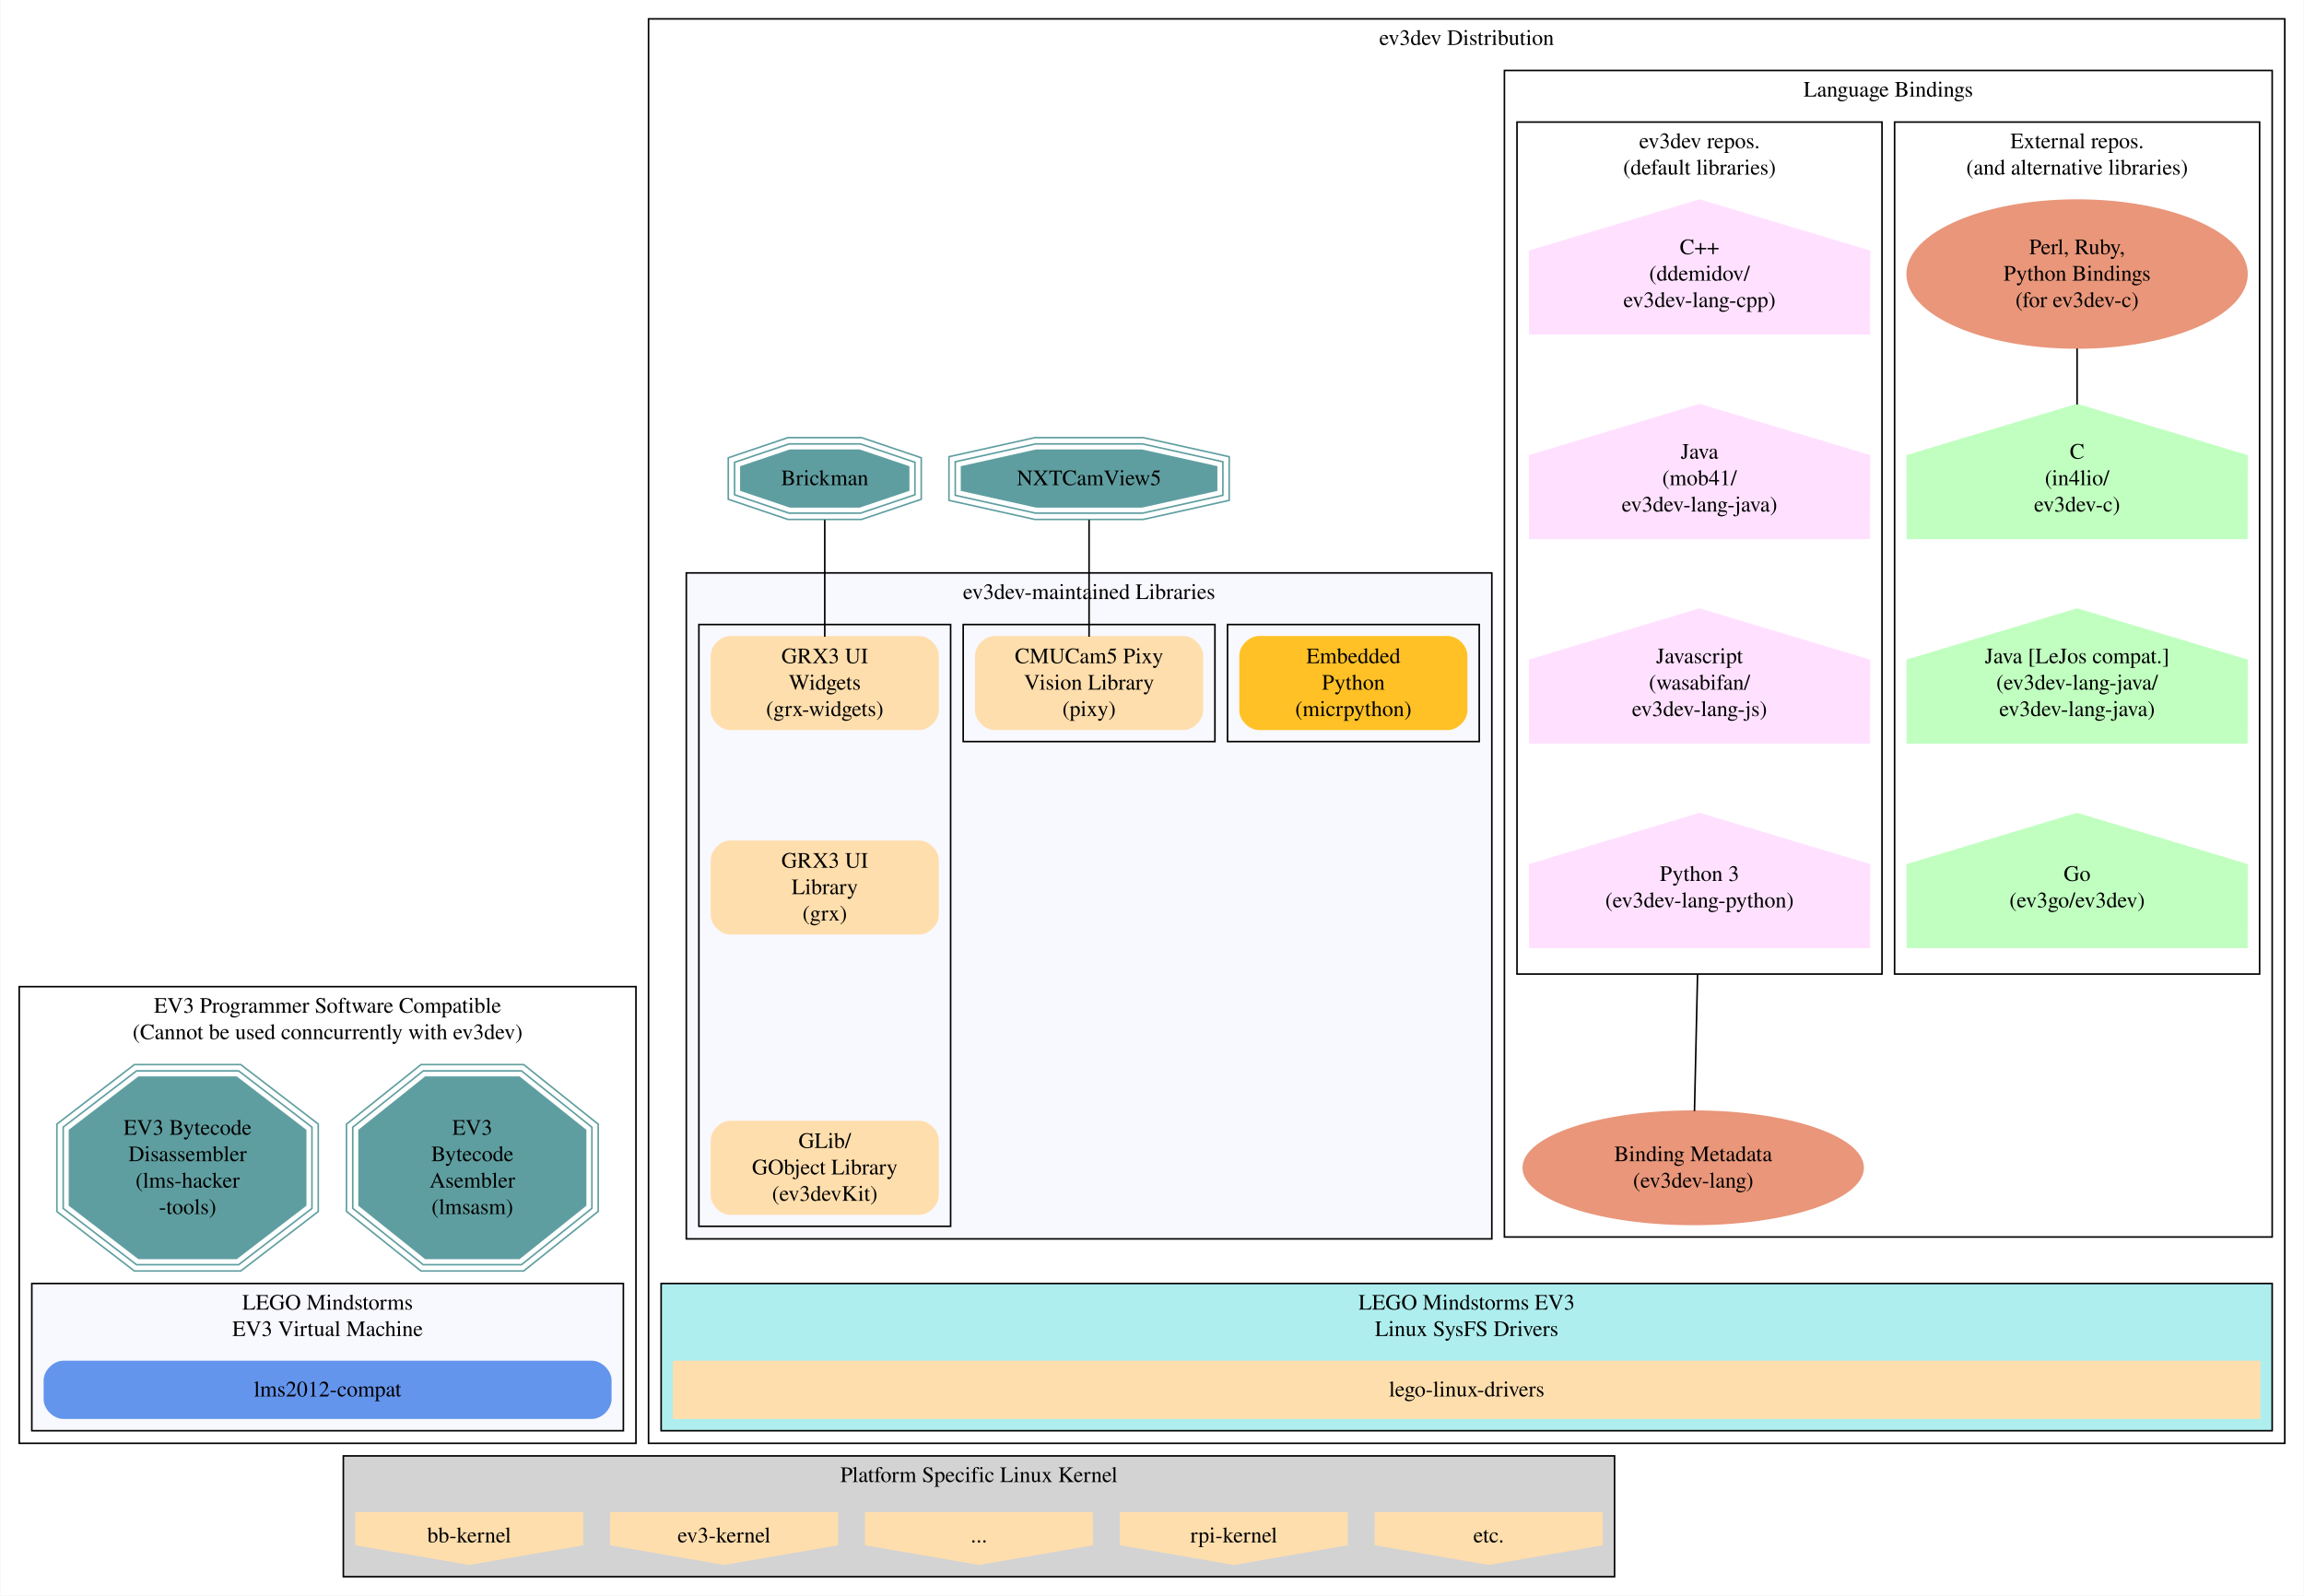
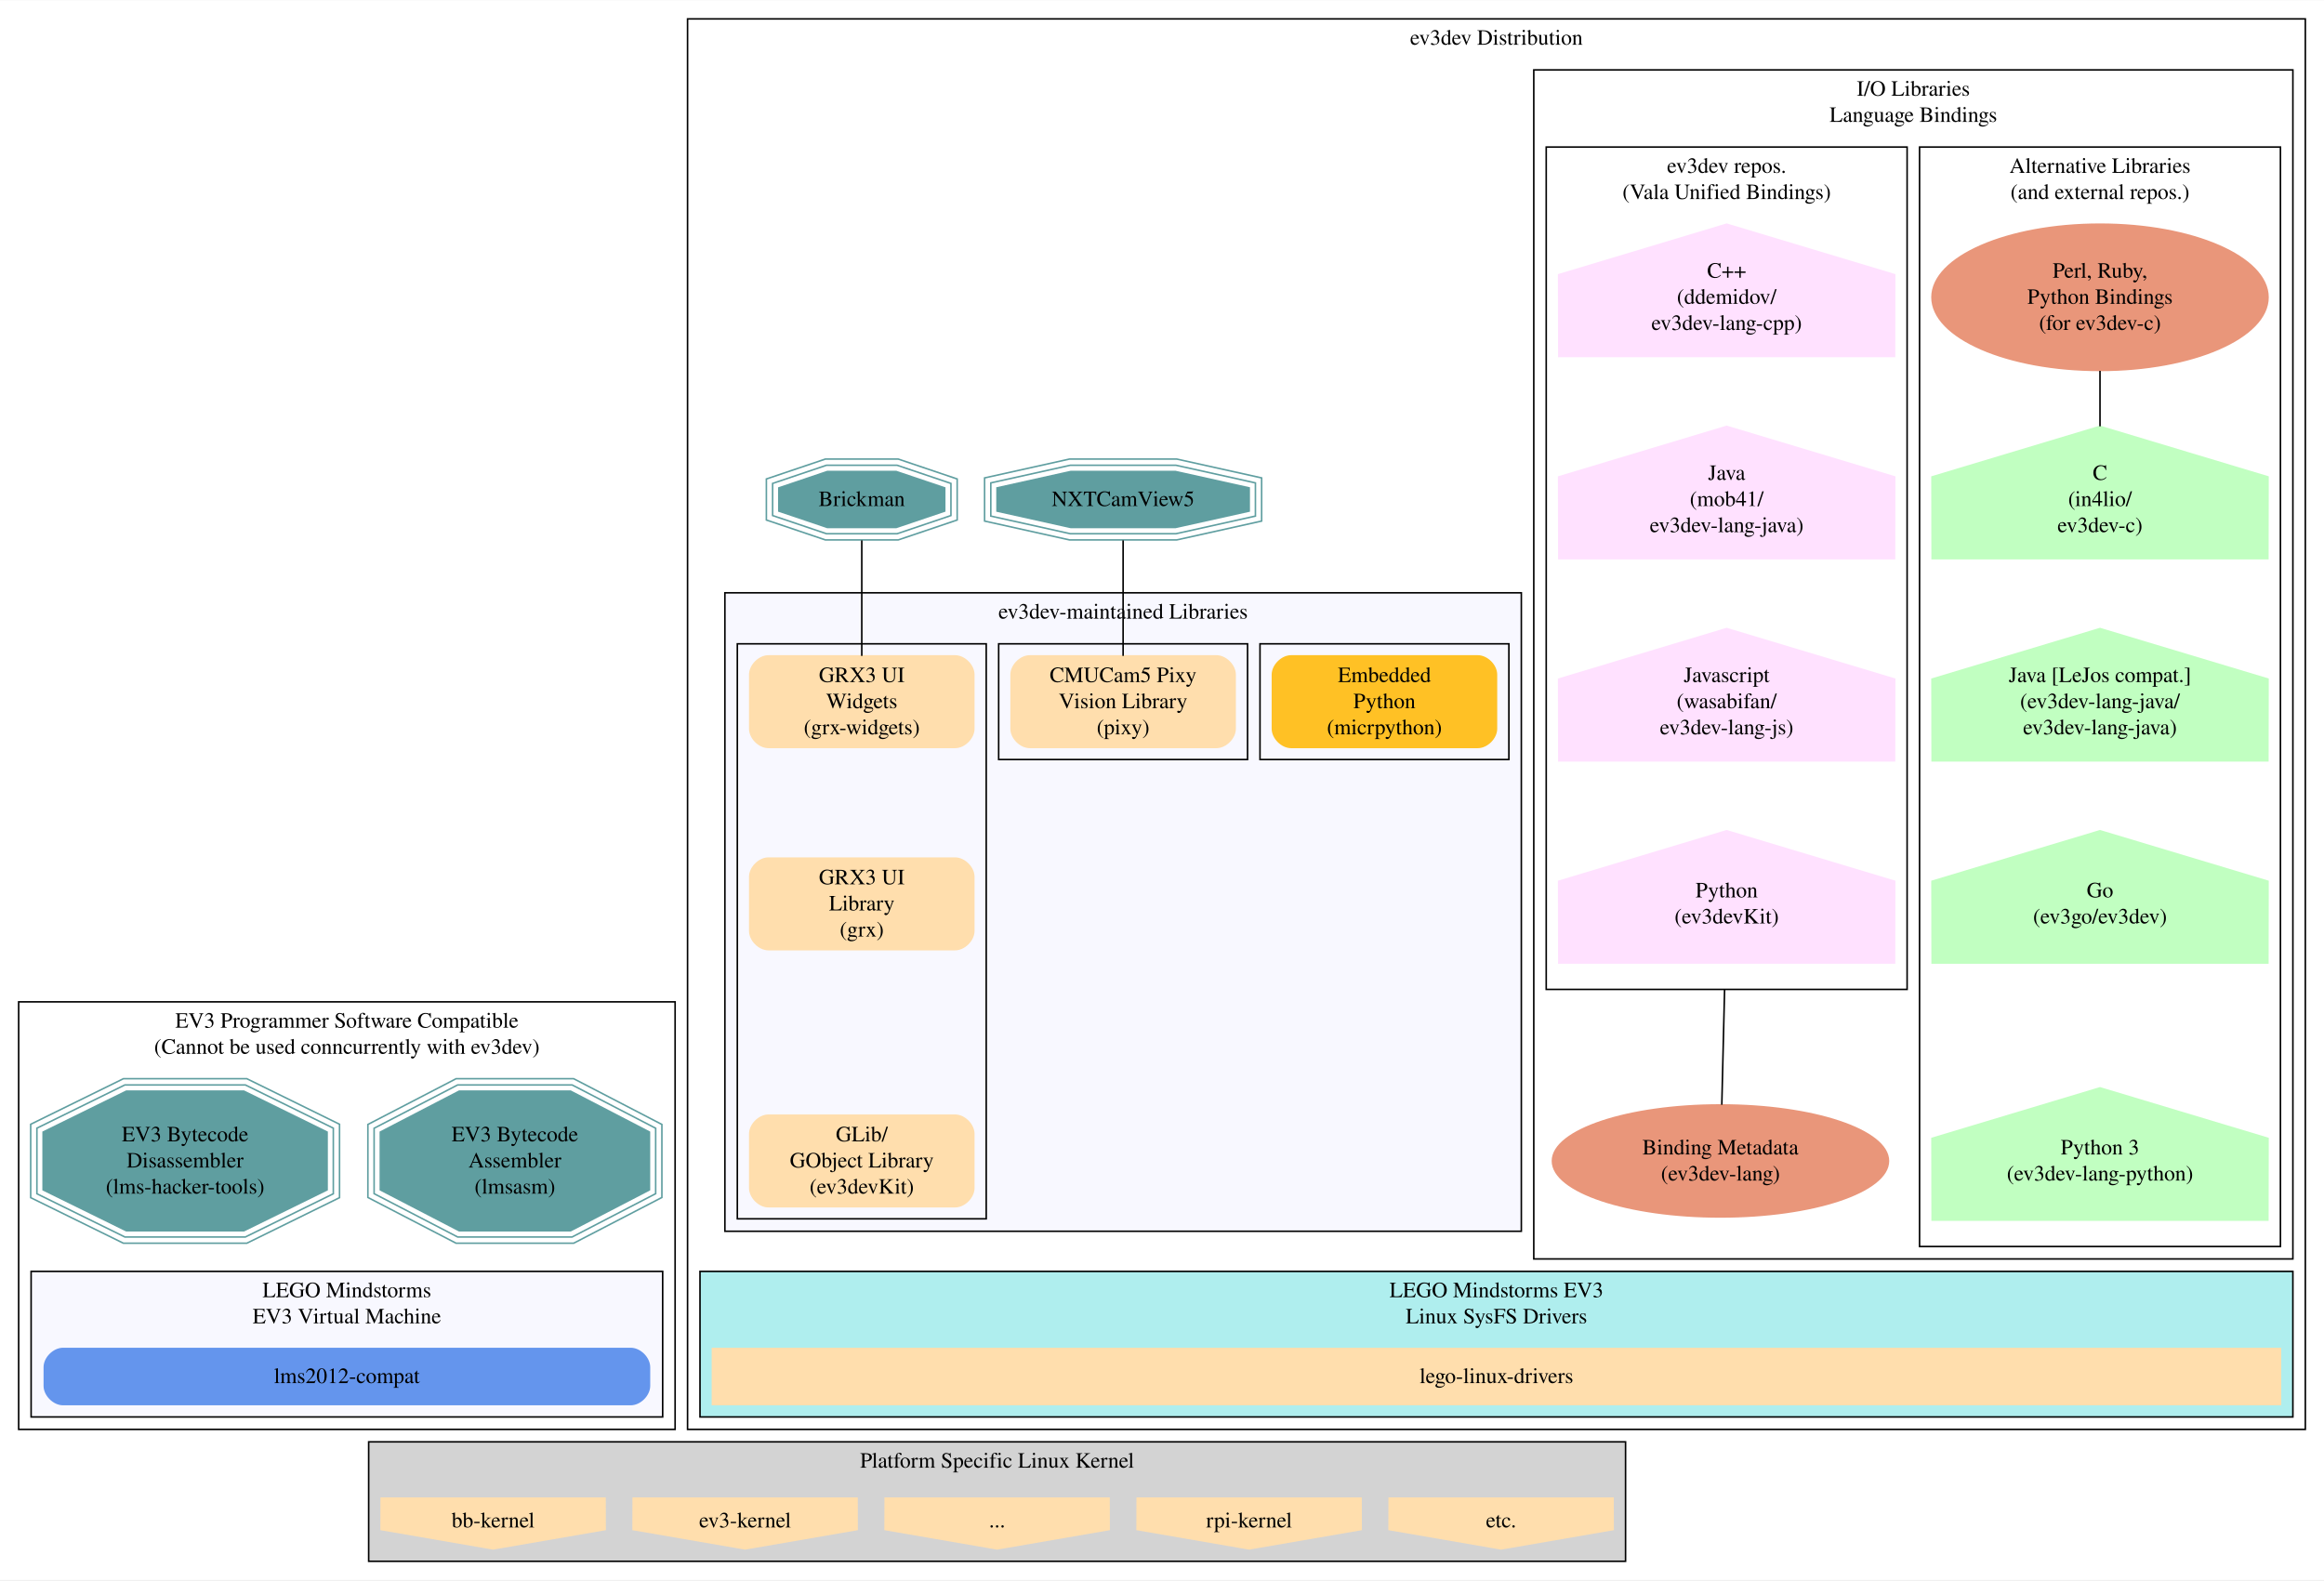
- <svg xmlns="http://www.w3.org/2000/svg" width="1464pt" height="1014pt" viewBox="0.00 0.00 1464.00 1014.31">
-   <g id="graph0" class="graph" transform="scale(1 1) rotate(0) translate(4 1010.311)">
-     <polygon fill="#ffffff" stroke="transparent" points="-4,4 -4,-1010.311 1460,-1010.311 1460,4 -4,4" />
+ <svg xmlns="http://www.w3.org/2000/svg" width="1494pt" height="1016pt" viewBox="0.00 0.00 1494.00 1015.70">
+   <g id="graph0" class="graph" transform="scale(1 1) rotate(0) translate(4 1011.697)">
+     <polygon fill="#ffffff" stroke="transparent" points="-4,4 -4,-1011.697 1490,-1011.697 1490,4 -4,4" />
    <g id="clust1" class="cluster">
-       <polygon fill="none" stroke="#000000" points="8,-92.8 8,-383.111 400,-383.111 400,-92.8 8,-92.8" />
-       <text text-anchor="middle" x="204" y="-366.511" font-family="Times,serif" font-size="14.00" fill="#000000">EV3 Programmer Software Compatible</text>
-       <text text-anchor="middle" x="204" y="-349.711" font-family="Times,serif" font-size="14.00" fill="#000000">(Cannot be used conncurrently with ev3dev)</text>
+       <polygon fill="none" stroke="#000000" points="8,-92.8 8,-367.697 430,-367.697 430,-92.8 8,-92.8" />
+       <text text-anchor="middle" x="219" y="-351.097" font-family="Times,serif" font-size="14.00" fill="#000000">EV3 Programmer Software Compatible</text>
+       <text text-anchor="middle" x="219" y="-334.297" font-family="Times,serif" font-size="14.00" fill="#000000">(Cannot be used conncurrently with ev3dev)</text>
    </g>
    <g id="clust2" class="cluster">
-       <polygon fill="#f8f8ff" stroke="#000000" points="16,-100.8 16,-194.4 392,-194.4 392,-100.8 16,-100.8" />
-       <text text-anchor="middle" x="204" y="-177.8" font-family="Times,serif" font-size="14.00" fill="#000000">LEGO Mindstorms</text>
-       <text text-anchor="middle" x="204" y="-161" font-family="Times,serif" font-size="14.00" fill="#000000">EV3 Virtual Machine</text>
+       <polygon fill="#f8f8ff" stroke="#000000" points="16,-100.8 16,-194.4 422,-194.4 422,-100.8 16,-100.8" />
+       <text text-anchor="middle" x="219" y="-177.8" font-family="Times,serif" font-size="14.00" fill="#000000">LEGO Mindstorms</text>
+       <text text-anchor="middle" x="219" y="-161" font-family="Times,serif" font-size="14.00" fill="#000000">EV3 Virtual Machine</text>
    </g>
    <g id="clust4" class="cluster">
-       <polygon fill="none" stroke="#000000" points="408,-92.8 408,-998.311 1448,-998.311 1448,-92.8 408,-92.8" />
-       <text text-anchor="middle" x="928" y="-981.711" font-family="Times,serif" font-size="14.00" fill="#000000">ev3dev Distribution</text>
+       <polygon fill="none" stroke="#000000" points="438,-92.8 438,-999.697 1478,-999.697 1478,-92.8 438,-92.8" />
+       <text text-anchor="middle" x="958" y="-983.097" font-family="Times,serif" font-size="14.00" fill="#000000">ev3dev Distribution</text>
    </g>
    <g id="clust5" class="cluster">
-       <polygon fill="#f8f8ff" stroke="#000000" points="432,-222.756 432,-646.111 944,-646.111 944,-222.756 432,-222.756" />
-       <text text-anchor="middle" x="688" y="-629.511" font-family="Times,serif" font-size="14.00" fill="#000000">ev3dev-maintained Libraries</text>
+       <polygon fill="#f8f8ff" stroke="#000000" points="462,-220.2 462,-630.697 974,-630.697 974,-220.2 462,-220.2" />
+       <text text-anchor="middle" x="718" y="-614.097" font-family="Times,serif" font-size="14.00" fill="#000000">ev3dev-maintained Libraries</text>
    </g>
    <g id="clust6" class="cluster">
-       <polygon fill="#f8f8ff" stroke="#000000" points="440,-230.756 440,-613.311 600,-613.311 600,-230.756 440,-230.756" />
+       <polygon fill="#f8f8ff" stroke="#000000" points="470,-228.2 470,-597.897 630,-597.897 630,-228.2 470,-228.2" />
    </g>
    <g id="clust7" class="cluster">
-       <polygon fill="#f8f8ff" stroke="#000000" points="608,-538.911 608,-613.311 768,-613.311 768,-538.911 608,-538.911" />
+       <polygon fill="#f8f8ff" stroke="#000000" points="638,-523.497 638,-597.897 798,-597.897 798,-523.497 638,-523.497" />
    </g>
    <g id="clust8" class="cluster">
-       <polygon fill="#f8f8ff" stroke="#000000" points="776,-538.911 776,-613.311 936,-613.311 936,-538.911 776,-538.911" />
+       <polygon fill="#f8f8ff" stroke="#000000" points="806,-523.497 806,-597.897 966,-597.897 966,-523.497 806,-523.497" />
    </g>
    <g id="clust9" class="cluster">
-       <polygon fill="none" stroke="#000000" points="952,-223.956 952,-965.511 1440,-965.511 1440,-223.956 952,-223.956" />
-       <text text-anchor="middle" x="1196" y="-948.911" font-family="Times,serif" font-size="14.00" fill="#000000">Language Bindings</text>
+       <polygon fill="none" stroke="#000000" points="982,-202.4 982,-966.897 1470,-966.897 1470,-202.4 982,-202.4" />
+       <text text-anchor="middle" x="1226" y="-950.297" font-family="Times,serif" font-size="14.00" fill="#000000">I/O Libraries</text>
+       <text text-anchor="middle" x="1226" y="-933.497" font-family="Times,serif" font-size="14.00" fill="#000000">Language Bindings</text>
    </g>
    <g id="clust10" class="cluster">
-       <polygon fill="none" stroke="#000000" points="1200,-391.111 1200,-932.711 1432,-932.711 1432,-391.111 1200,-391.111" />
-       <text text-anchor="middle" x="1316" y="-916.111" font-family="Times,serif" font-size="14.00" fill="#000000">External repos.</text>
-       <text text-anchor="middle" x="1316" y="-899.311" font-family="Times,serif" font-size="14.00" fill="#000000">(and alternative libraries)</text>
+       <polygon fill="none" stroke="#000000" points="1230,-210.4 1230,-917.297 1462,-917.297 1462,-210.4 1230,-210.4" />
+       <text text-anchor="middle" x="1346" y="-900.697" font-family="Times,serif" font-size="14.00" fill="#000000">Alternative Libraries</text>
+       <text text-anchor="middle" x="1346" y="-883.897" font-family="Times,serif" font-size="14.00" fill="#000000">(and external repos.)</text>
    </g>
    <g id="clust11" class="cluster">
-       <polygon fill="none" stroke="#000000" points="960,-391.111 960,-932.711 1192,-932.711 1192,-391.111 960,-391.111" />
-       <text text-anchor="middle" x="1076" y="-916.111" font-family="Times,serif" font-size="14.00" fill="#000000">ev3dev repos.</text>
-       <text text-anchor="middle" x="1076" y="-899.311" font-family="Times,serif" font-size="14.00" fill="#000000">(default libraries)</text>
+       <polygon fill="none" stroke="#000000" points="990,-375.697 990,-917.297 1222,-917.297 1222,-375.697 990,-375.697" />
+       <text text-anchor="middle" x="1106" y="-900.697" font-family="Times,serif" font-size="14.00" fill="#000000">ev3dev repos.</text>
+       <text text-anchor="middle" x="1106" y="-883.897" font-family="Times,serif" font-size="14.00" fill="#000000">(Vala Unified Bindings)</text>
    </g>
    <g id="clust12" class="cluster">
-       <polygon fill="#afeeee" stroke="#000000" points="416,-100.8 416,-194.4 1440,-194.4 1440,-100.8 416,-100.8" />
-       <text text-anchor="middle" x="928" y="-177.8" font-family="Times,serif" font-size="14.00" fill="#000000">LEGO Mindstorms EV3</text>
-       <text text-anchor="middle" x="928" y="-161" font-family="Times,serif" font-size="14.00" fill="#000000">Linux SysFS Drivers</text>
+       <polygon fill="#afeeee" stroke="#000000" points="446,-100.8 446,-194.4 1470,-194.4 1470,-100.8 446,-100.8" />
+       <text text-anchor="middle" x="958" y="-177.8" font-family="Times,serif" font-size="14.00" fill="#000000">LEGO Mindstorms EV3</text>
+       <text text-anchor="middle" x="958" y="-161" font-family="Times,serif" font-size="14.00" fill="#000000">Linux SysFS Drivers</text>
    </g>
    <g id="clust13" class="cluster">
-       <polygon fill="#d3d3d3" stroke="#000000" points="214,-8 214,-84.8 1022,-84.8 1022,-8 214,-8" />
-       <text text-anchor="middle" x="618" y="-68.2" font-family="Times,serif" font-size="14.00" fill="#000000">Platform Specific Linux Kernel</text>
+       <polygon fill="#d3d3d3" stroke="#000000" points="233,-8 233,-84.8 1041,-84.8 1041,-8 233,-8" />
+       <text text-anchor="middle" x="637" y="-68.2" font-family="Times,serif" font-size="14.00" fill="#000000">Platform Specific Linux Kernel</text>
    </g>
    <g id="node1" class="node">
-       <polygon fill="#5f9ea0" stroke="#5f9ea0" points="368,-244.095 368,-291.816 325.823,-325.56 266.177,-325.56 224,-291.816 224,-244.095 266.177,-210.351 325.823,-210.351 368,-244.095" />
-       <polygon fill="none" stroke="#5f9ea0" points="372,-242.17 372,-293.741 327.226,-329.563 264.774,-329.563 220,-293.741 220,-242.17 264.774,-206.348 327.226,-206.348 372,-242.17" />
-       <polygon fill="none" stroke="#5f9ea0" points="376,-240.245 376,-295.666 328.628,-333.567 263.372,-333.567 216,-295.666 216,-240.245 263.372,-202.344 328.628,-202.344 376,-240.245" />
-       <text text-anchor="middle" x="296" y="-288.956" font-family="Times,serif" font-size="14.00" fill="#000000">EV3</text>
-       <text text-anchor="middle" x="296" y="-272.156" font-family="Times,serif" font-size="14.00" fill="#000000">Bytecode</text>
-       <text text-anchor="middle" x="296" y="-255.356" font-family="Times,serif" font-size="14.00" fill="#000000">Asembler</text>
-       <text text-anchor="middle" x="296" y="-238.556" font-family="Times,serif" font-size="14.00" fill="#000000">(lmsasm)</text>
+       <polygon fill="#5f9ea0" stroke="#5f9ea0" points="413.5,-246.816 413.5,-283.984 362.829,-310.265 291.171,-310.265 240.5,-283.984 240.5,-246.816 291.171,-220.535 362.829,-220.535 413.5,-246.816" />
+       <polygon fill="none" stroke="#5f9ea0" points="417.5,-244.371 417.5,-286.429 363.802,-314.281 290.198,-314.281 236.5,-286.429 236.5,-244.371 290.198,-216.519 363.802,-216.519 417.5,-244.371" />
+       <polygon fill="none" stroke="#5f9ea0" points="421.5,-241.927 421.5,-288.873 364.774,-318.296 289.226,-318.296 232.5,-288.873 232.5,-241.927 289.226,-212.504 364.774,-212.504 421.5,-241.927" />
+       <text text-anchor="middle" x="327" y="-278" font-family="Times,serif" font-size="14.00" fill="#000000">EV3 Bytecode</text>
+       <text text-anchor="middle" x="327" y="-261.2" font-family="Times,serif" font-size="14.00" fill="#000000">Assembler</text>
+       <text text-anchor="middle" x="327" y="-244.4" font-family="Times,serif" font-size="14.00" fill="#000000">(lmsasm)</text>
    </g>
    <g id="node3" class="node">
-       <path fill="#6495ed" stroke="#6495ed" d="M372,-144.8C372,-144.8 36,-144.8 36,-144.8 30,-144.8 24,-138.8 24,-132.8 24,-132.8 24,-120.8 24,-120.8 24,-114.8 30,-108.8 36,-108.8 36,-108.8 372,-108.8 372,-108.8 378,-108.8 384,-114.8 384,-120.8 384,-120.8 384,-132.8 384,-132.8 384,-138.8 378,-144.8 372,-144.8" />
-       <text text-anchor="middle" x="204" y="-122.6" font-family="Times,serif" font-size="14.00" fill="#000000">lms2012-compat</text>
+       <path fill="#6495ed" stroke="#6495ed" d="M401.5,-144.8C401.5,-144.8 36.5,-144.8 36.5,-144.8 30.5,-144.8 24.5,-138.8 24.5,-132.8 24.5,-132.8 24.5,-120.8 24.5,-120.8 24.5,-114.8 30.5,-108.8 36.5,-108.8 36.5,-108.8 401.5,-108.8 401.5,-108.8 407.5,-108.8 413.5,-114.8 413.5,-120.8 413.5,-120.8 413.5,-132.8 413.5,-132.8 413.5,-138.8 407.5,-144.8 401.5,-144.8" />
+       <text text-anchor="middle" x="219" y="-122.6" font-family="Times,serif" font-size="14.00" fill="#000000">lms2012-compat</text>
    </g>
    <g id="edge1" class="edge">
-       <path fill="none" stroke="#000000" stroke-width="0" d="M256.45,-207.274C241.742,-184.708 226.137,-160.764 215.81,-144.92" />
+       <path fill="none" stroke="#000000" stroke-width="0" d="M286.478,-213.396C267.683,-189.277 246.562,-162.171 233.037,-144.814" />
    </g>
    <g id="node2" class="node">
-       <polygon fill="#5f9ea0" stroke="#5f9ea0" points="190.055,-244.095 190.055,-291.816 146.089,-325.56 83.911,-325.56 39.945,-291.816 39.945,-244.095 83.911,-210.351 146.089,-210.351 190.055,-244.095" />
-       <polygon fill="none" stroke="#5f9ea0" points="194.057,-242.12 194.057,-293.791 147.447,-329.563 82.553,-329.563 35.943,-293.791 35.943,-242.12 82.553,-206.348 147.447,-206.348 194.057,-242.12" />
-       <polygon fill="none" stroke="#5f9ea0" points="198.058,-240.146 198.058,-295.765 148.805,-333.567 81.195,-333.567 31.942,-295.765 31.942,-240.146 81.195,-202.344 148.805,-202.344 198.058,-240.146" />
-       <text text-anchor="middle" x="115" y="-288.956" font-family="Times,serif" font-size="14.00" fill="#000000">EV3 Bytecode</text>
-       <text text-anchor="middle" x="115" y="-272.156" font-family="Times,serif" font-size="14.00" fill="#000000">Disassembler</text>
-       <text text-anchor="middle" x="115" y="-255.356" font-family="Times,serif" font-size="14.00" fill="#000000">(lms-hacker</text>
-       <text text-anchor="middle" x="115" y="-238.556" font-family="Times,serif" font-size="14.00" fill="#000000">-tools)</text>
+       <polygon fill="#5f9ea0" stroke="#5f9ea0" points="206.277,-246.816 206.277,-283.984 152.808,-310.265 77.192,-310.265 23.723,-283.984 23.723,-246.816 77.192,-220.535 152.808,-220.535 206.277,-246.816" />
+       <polygon fill="none" stroke="#5f9ea0" points="210.272,-244.31 210.272,-286.49 153.733,-314.281 76.267,-314.281 19.728,-286.49 19.728,-244.31 76.267,-216.519 153.733,-216.519 210.272,-244.31" />
+       <polygon fill="none" stroke="#5f9ea0" points="214.267,-241.805 214.267,-288.995 154.657,-318.296 75.343,-318.296 15.733,-288.995 15.733,-241.805 75.343,-212.504 154.657,-212.504 214.267,-241.805" />
+       <text text-anchor="middle" x="115" y="-278" font-family="Times,serif" font-size="14.00" fill="#000000">EV3 Bytecode</text>
+       <text text-anchor="middle" x="115" y="-261.2" font-family="Times,serif" font-size="14.00" fill="#000000">Disassembler</text>
+       <text text-anchor="middle" x="115" y="-244.4" font-family="Times,serif" font-size="14.00" fill="#000000">(lms-hacker-tools)</text>
    </g>
    <g id="edge2" class="edge">
-       <path fill="none" stroke="#000000" stroke-width="0" d="M154.037,-206.043C168.048,-183.82 182.794,-160.434 192.602,-144.877" />
+       <path fill="none" stroke="#000000" stroke-width="0" d="M154.615,-212.606C172.524,-188.738 192.515,-162.096 205.4,-144.924" />
+     </g>
+     <g id="node24" class="node">
+       <polygon fill="#ffdead" stroke="#ffdead" points="565,-28.438 637,-16 709,-28.438 708.933,-48.562 565.067,-48.562 565,-28.438" />
+       <text text-anchor="middle" x="637" y="-29.8" font-family="Times,serif" font-size="14.00" fill="#000000">...</text>
+     </g>
+     <g id="edge21" class="edge">
+       <path fill="none" stroke="#000000" stroke-width="0" d="M429.998,-94.176C434.03,-93.7 438.034,-93.241 442,-92.8 467.24,-89.995 531.855,-92.671 556,-84.8" />
+     </g>
+     <g id="node4" class="node">
+       <polygon fill="#5f9ea0" stroke="#5f9ea0" points="799.052,-683.242 799.052,-698.153 751.573,-708.697 684.427,-708.697 636.948,-698.153 636.948,-683.242 684.427,-672.697 751.573,-672.697 799.052,-683.242" />
+       <polygon fill="none" stroke="#5f9ea0" points="803.053,-680.033 803.053,-701.362 752.012,-712.697 683.988,-712.697 632.947,-701.362 632.947,-680.033 683.988,-668.697 752.012,-668.697 803.053,-680.033" />
+       <polygon fill="none" stroke="#5f9ea0" points="807.054,-676.824 807.054,-704.571 752.451,-716.697 683.549,-716.697 628.946,-704.571 628.946,-676.824 683.549,-664.697 752.451,-664.697 807.054,-676.824" />
+       <text text-anchor="middle" x="718" y="-686.497" font-family="Times,serif" font-size="14.00" fill="#000000">NXTCamView5</text>
+     </g>
+     <g id="node9" class="node">
+       <path fill="#ffdead" stroke="#ffdead" d="M778,-590.099C778,-590.099 658,-590.099 658,-590.099 652,-590.099 646,-584.099 646,-578.099 646,-578.099 646,-543.296 646,-543.296 646,-537.296 652,-531.296 658,-531.296 658,-531.296 778,-531.296 778,-531.296 784,-531.296 790,-537.296 790,-543.296 790,-543.296 790,-578.099 790,-578.099 790,-584.099 784,-590.099 778,-590.099" />
+       <text text-anchor="middle" x="718" y="-573.297" font-family="Times,serif" font-size="14.00" fill="#000000">CMUCam5 Pixy</text>
+       <text text-anchor="middle" x="718" y="-556.497" font-family="Times,serif" font-size="14.00" fill="#000000">Vision Library</text>
+       <text text-anchor="middle" x="718" y="-539.697" font-family="Times,serif" font-size="14.00" fill="#000000">(pixy)</text>
+     </g>
+     <g id="edge13" class="edge">
+       <path fill="none" stroke="#000000" d="M718,-664.39C718,-642.874 718,-612.466 718,-590.141" />
+     </g>
+     <g id="node5" class="node">
+       <polygon fill="#5f9ea0" stroke="#5f9ea0" points="603.308,-683.242 603.308,-698.153 572.081,-708.697 527.919,-708.697 496.692,-698.153 496.692,-683.242 527.919,-672.697 572.081,-672.697 603.308,-683.242" />
+       <polygon fill="none" stroke="#5f9ea0" points="607.319,-680.373 607.319,-701.022 572.741,-712.697 527.259,-712.697 492.681,-701.022 492.681,-680.373 527.259,-668.697 572.741,-668.697 607.319,-680.373" />
+       <polygon fill="none" stroke="#5f9ea0" points="611.33,-677.504 611.33,-703.891 573.402,-716.697 526.598,-716.697 488.67,-703.891 488.67,-677.504 526.598,-664.697 573.402,-664.697 611.33,-677.504" />
+       <text text-anchor="middle" x="550" y="-686.497" font-family="Times,serif" font-size="14.00" fill="#000000">Brickman</text>
+     </g>
+     <g id="node6" class="node">
+       <path fill="#ffdead" stroke="#ffdead" d="M610,-590.099C610,-590.099 490,-590.099 490,-590.099 484,-590.099 478,-584.099 478,-578.099 478,-578.099 478,-543.296 478,-543.296 478,-537.296 484,-531.296 490,-531.296 490,-531.296 610,-531.296 610,-531.296 616,-531.296 622,-537.296 622,-543.296 622,-543.296 622,-578.099 622,-578.099 622,-584.099 616,-590.099 610,-590.099" />
+       <text text-anchor="middle" x="550" y="-573.297" font-family="Times,serif" font-size="14.00" fill="#000000">GRX3 UI</text>
+       <text text-anchor="middle" x="550" y="-556.497" font-family="Times,serif" font-size="14.00" fill="#000000">Widgets</text>
+       <text text-anchor="middle" x="550" y="-539.697" font-family="Times,serif" font-size="14.00" fill="#000000">(grx-widgets)</text>
+     </g>
+     <g id="edge12" class="edge">
+       <path fill="none" stroke="#000000" d="M550,-664.39C550,-642.874 550,-612.466 550,-590.141" />
+     </g>
+     <g id="node7" class="node">
+       <path fill="#ffdead" stroke="#ffdead" d="M610,-460.099C610,-460.099 490,-460.099 490,-460.099 484,-460.099 478,-454.099 478,-448.099 478,-448.099 478,-413.296 478,-413.296 478,-407.296 484,-401.296 490,-401.296 490,-401.296 610,-401.296 610,-401.296 616,-401.296 622,-407.296 622,-413.296 622,-413.296 622,-448.099 622,-448.099 622,-454.099 616,-460.099 610,-460.099" />
+       <text text-anchor="middle" x="550" y="-443.297" font-family="Times,serif" font-size="14.00" fill="#000000">GRX3 UI</text>
+       <text text-anchor="middle" x="550" y="-426.497" font-family="Times,serif" font-size="14.00" fill="#000000">Library</text>
+       <text text-anchor="middle" x="550" y="-409.697" font-family="Times,serif" font-size="14.00" fill="#000000">(grx)</text>
+     </g>
+     <g id="edge3" class="edge">
+       <path fill="none" stroke="#000000" stroke-width="0" d="M550,-531.198C550,-509.923 550,-481.328 550,-460.08" />
+     </g>
+     <g id="node8" class="node">
+       <path fill="#ffdead" stroke="#ffdead" d="M610,-294.801C610,-294.801 490,-294.801 490,-294.801 484,-294.801 478,-288.801 478,-282.801 478,-282.801 478,-247.999 478,-247.999 478,-241.999 484,-235.999 490,-235.999 490,-235.999 610,-235.999 610,-235.999 616,-235.999 622,-241.999 622,-247.999 622,-247.999 622,-282.801 622,-282.801 622,-288.801 616,-294.801 610,-294.801" />
+       <text text-anchor="middle" x="550" y="-278" font-family="Times,serif" font-size="14.00" fill="#000000">GLib/</text>
+       <text text-anchor="middle" x="550" y="-261.2" font-family="Times,serif" font-size="14.00" fill="#000000">GObject Library</text>
+       <text text-anchor="middle" x="550" y="-244.4" font-family="Times,serif" font-size="14.00" fill="#000000">(ev3devKit)</text>
+     </g>
+     <g id="edge4" class="edge">
+       <path fill="none" stroke="#000000" stroke-width="0" d="M550,-401.146C550,-371.058 550,-324.691 550,-294.696" />
+     </g>
+     <g id="node21" class="node">
+       <polygon fill="#ffdead" stroke="#ffdead" points="1462,-144.8 454,-144.8 454,-108.8 1462,-108.8 1462,-144.8" />
+       <text text-anchor="middle" x="958" y="-122.6" font-family="Times,serif" font-size="14.00" fill="#000000">lego-linux-drivers</text>
+     </g>
+     <g id="edge16" class="edge">
+       <path fill="none" stroke="#000000" stroke-width="0" d="M622.267,-239.004C658.954,-226.232 705.548,-210.256 752.264,-194.398" />
+     </g>
+     <g id="edge18" class="edge">
+       <path fill="none" stroke="#000000" stroke-width="0" d="M629.998,-240.045C669.047,-227.106 717.841,-210.688 765.766,-194.395" />
+     </g>
+     <g id="edge19" class="edge">
+       <path fill="none" stroke="#000000" stroke-width="0" d="M737.928,-523.499C773,-458.21 848.268,-318.865 914,-202.4 915.483,-199.772 917.001,-197.097 918.54,-194.397" />
+     </g>
+     <g id="node10" class="node">
+       <path fill="#ffc125" stroke="#ffc125" d="M946,-590.099C946,-590.099 826,-590.099 826,-590.099 820,-590.099 814,-584.099 814,-578.099 814,-578.099 814,-543.296 814,-543.296 814,-537.296 820,-531.296 826,-531.296 826,-531.296 946,-531.296 946,-531.296 952,-531.296 958,-537.296 958,-543.296 958,-543.296 958,-578.099 958,-578.099 958,-584.099 952,-590.099 946,-590.099" />
+       <text text-anchor="middle" x="886" y="-573.297" font-family="Times,serif" font-size="14.00" fill="#000000">Embedded</text>
+       <text text-anchor="middle" x="886" y="-556.497" font-family="Times,serif" font-size="14.00" fill="#000000">Python</text>
+       <text text-anchor="middle" x="886" y="-539.697" font-family="Times,serif" font-size="14.00" fill="#000000">(micrpython)</text>
+     </g>
+     <g id="edge20" class="edge">
+       <path fill="none" stroke="#000000" stroke-width="0" d="M892.173,-523.5C904.303,-450.397 931.405,-287.072 946.783,-194.397" />
+     </g>
+     <g id="node11" class="node">
+       <polygon fill="#c1ffc1" stroke="#c1ffc1" points="1454,-705.221 1346,-737.697 1238,-705.221 1238.101,-652.674 1453.899,-652.674 1454,-705.221" />
+       <text text-anchor="middle" x="1346" y="-703.297" font-family="Times,serif" font-size="14.00" fill="#000000">C</text>
+       <text text-anchor="middle" x="1346" y="-686.497" font-family="Times,serif" font-size="14.00" fill="#000000">(in4lio/</text>
+       <text text-anchor="middle" x="1346" y="-669.697" font-family="Times,serif" font-size="14.00" fill="#000000">ev3dev-c)</text>
+     </g>
+     <g id="node12" class="node">
+       <polygon fill="#c1ffc1" stroke="#c1ffc1" points="1454,-575.221 1346,-607.697 1238,-575.221 1238.101,-522.674 1453.899,-522.674 1454,-575.221" />
+       <text text-anchor="middle" x="1346" y="-573.297" font-family="Times,serif" font-size="14.00" fill="#000000">Java [LeJos compat.]</text>
+       <text text-anchor="middle" x="1346" y="-556.497" font-family="Times,serif" font-size="14.00" fill="#000000">(ev3dev-lang-java/</text>
+       <text text-anchor="middle" x="1346" y="-539.697" font-family="Times,serif" font-size="14.00" fill="#000000">ev3dev-lang-java)</text>
+     </g>
+     <g id="edge5" class="edge">
+       <path fill="none" stroke="#000000" stroke-width="0" d="M1346,-652.396C1346,-638.466 1346,-622.555 1346,-607.941" />
+     </g>
+     <g id="node13" class="node">
+       <polygon fill="#c1ffc1" stroke="#c1ffc1" points="1454,-445.221 1346,-477.697 1238,-445.221 1238.101,-392.674 1453.899,-392.674 1454,-445.221" />
+       <text text-anchor="middle" x="1346" y="-434.897" font-family="Times,serif" font-size="14.00" fill="#000000">Go</text>
+       <text text-anchor="middle" x="1346" y="-418.097" font-family="Times,serif" font-size="14.00" fill="#000000">(ev3go/ev3dev)</text>
+     </g>
+     <g id="edge6" class="edge">
+       <path fill="none" stroke="#000000" stroke-width="0" d="M1346,-522.396C1346,-508.466 1346,-492.555 1346,-477.941" />
+     </g>
+     <g id="node14" class="node">
+       <polygon fill="#c1ffc1" stroke="#c1ffc1" points="1454,-279.924 1346,-312.4 1238,-279.924 1238.101,-227.376 1453.899,-227.376 1454,-279.924" />
+       <text text-anchor="middle" x="1346" y="-269.6" font-family="Times,serif" font-size="14.00" fill="#000000">Python 3</text>
+       <text text-anchor="middle" x="1346" y="-252.8" font-family="Times,serif" font-size="14.00" fill="#000000">(ev3dev-lang-python)</text>
+     </g>
+     <g id="edge7" class="edge">
+       <path fill="none" stroke="#000000" stroke-width="0" d="M1346,-392.359C1346,-368.612 1346,-337.935 1346,-312.685" />
+     </g>
+     <g id="node15" class="node">
+       <ellipse fill="#e9967a" stroke="#e9967a" cx="1346" cy="-820.697" rx="108" ry="47" />
+       <text text-anchor="middle" x="1346" y="-833.297" font-family="Times,serif" font-size="14.00" fill="#000000">Perl, Ruby,</text>
+       <text text-anchor="middle" x="1346" y="-816.497" font-family="Times,serif" font-size="14.00" fill="#000000">Python Bindings</text>
+       <text text-anchor="middle" x="1346" y="-799.697" font-family="Times,serif" font-size="14.00" fill="#000000">(for ev3dev-c)</text>
+     </g>
+     <g id="edge8" class="edge">
+       <path fill="none" stroke="#000000" d="M1346,-773.397C1346,-761.781 1346,-749.349 1346,-737.745" />
+     </g>
+     <g id="node16" class="node">
+       <polygon fill="#ffe1ff" stroke="#ffe1ff" points="1214,-835.221 1106,-867.697 998,-835.221 998.101,-782.674 1213.899,-782.674 1214,-835.221" />
+       <text text-anchor="middle" x="1106" y="-833.297" font-family="Times,serif" font-size="14.00" fill="#000000">C++</text>
+       <text text-anchor="middle" x="1106" y="-816.497" font-family="Times,serif" font-size="14.00" fill="#000000">(ddemidov/</text>
+       <text text-anchor="middle" x="1106" y="-799.697" font-family="Times,serif" font-size="14.00" fill="#000000">ev3dev-lang-cpp)</text>
+     </g>
+     <g id="node17" class="node">
+       <polygon fill="#ffe1ff" stroke="#ffe1ff" points="1214,-705.221 1106,-737.697 998,-705.221 998.101,-652.674 1213.899,-652.674 1214,-705.221" />
+       <text text-anchor="middle" x="1106" y="-703.297" font-family="Times,serif" font-size="14.00" fill="#000000">Java</text>
+       <text text-anchor="middle" x="1106" y="-686.497" font-family="Times,serif" font-size="14.00" fill="#000000">(mob41/</text>
+       <text text-anchor="middle" x="1106" y="-669.697" font-family="Times,serif" font-size="14.00" fill="#000000">ev3dev-lang-java)</text>
+     </g>
+     <g id="edge9" class="edge">
+       <path fill="none" stroke="#000000" stroke-width="0" d="M1106,-782.396C1106,-768.466 1106,-752.555 1106,-737.941" />
+     </g>
+     <g id="node18" class="node">
+       <polygon fill="#ffe1ff" stroke="#ffe1ff" points="1214,-575.221 1106,-607.697 998,-575.221 998.101,-522.674 1213.899,-522.674 1214,-575.221" />
+       <text text-anchor="middle" x="1106" y="-573.297" font-family="Times,serif" font-size="14.00" fill="#000000">Javascript</text>
+       <text text-anchor="middle" x="1106" y="-556.497" font-family="Times,serif" font-size="14.00" fill="#000000">(wasabifan/</text>
+       <text text-anchor="middle" x="1106" y="-539.697" font-family="Times,serif" font-size="14.00" fill="#000000">ev3dev-lang-js)</text>
+     </g>
+     <g id="edge10" class="edge">
+       <path fill="none" stroke="#000000" stroke-width="0" d="M1106,-652.396C1106,-638.466 1106,-622.555 1106,-607.941" />
+     </g>
+     <g id="node19" class="node">
+       <polygon fill="#ffe1ff" stroke="#ffe1ff" points="1214,-445.221 1106,-477.697 998,-445.221 998.101,-392.674 1213.899,-392.674 1214,-445.221" />
+       <text text-anchor="middle" x="1106" y="-434.897" font-family="Times,serif" font-size="14.00" fill="#000000">Python</text>
+       <text text-anchor="middle" x="1106" y="-418.097" font-family="Times,serif" font-size="14.00" fill="#000000">(ev3devKit)</text>
+     </g>
+     <g id="edge11" class="edge">
+       <path fill="none" stroke="#000000" stroke-width="0" d="M1106,-522.396C1106,-508.466 1106,-492.555 1106,-477.941" />
+     </g>
+     <g id="node20" class="node">
+       <ellipse fill="#e9967a" stroke="#e9967a" cx="1102" cy="-265.4" rx="108" ry="36" />
+       <text text-anchor="middle" x="1102" y="-269.6" font-family="Times,serif" font-size="14.00" fill="#000000">Binding Metadata</text>
+       <text text-anchor="middle" x="1102" y="-252.8" font-family="Times,serif" font-size="14.00" fill="#000000">(ev3dev-lang)</text>
+     </g>
+     <g id="edge14" class="edge">
+       <path fill="none" stroke="#000000" d="M1104.669,-375.702C1104.079,-351.295 1103.4,-323.25 1102.875,-301.548" />
+     </g>
+     <g id="edge17" class="edge">
+       <path fill="none" stroke="#000000" stroke-width="0" d="M1066.405,-231.139C1054.795,-219.965 1041.472,-207.142 1028.229,-194.396" />
+     </g>
+     <g id="edge15" class="edge">
+       <path fill="none" stroke="#000000" stroke-width="0" d="M768.591,-100.802C751.243,-96.288 734.139,-90.999 718,-84.8" />
+     </g>
+     <g id="node22" class="node">
+       <polygon fill="#ffdead" stroke="#ffdead" points="889,-28.438 961,-16 1033,-28.438 1032.933,-48.562 889.067,-48.562 889,-28.438" />
+       <text text-anchor="middle" x="961" y="-29.8" font-family="Times,serif" font-size="14.00" fill="#000000">etc.</text>
    </g>
    <g id="node23" class="node">
-       <polygon fill="#ffdead" stroke="#ffdead" points="546,-28.438 618,-16 690,-28.438 689.933,-48.562 546.067,-48.562 546,-28.438" />
-       <text text-anchor="middle" x="618" y="-29.8" font-family="Times,serif" font-size="14.00" fill="#000000">...</text>
-     </g>
-     <g id="edge20" class="edge">
-       <path fill="none" stroke="#000000" stroke-width="0" d="M399.999,-94.217C404.032,-93.723 408.036,-93.25 412,-92.8 439.657,-89.662 510.51,-93.345 537,-84.8" />
-     </g>
-     <g id="node4" class="node">
-       <polygon fill="#5f9ea0" stroke="#5f9ea0" points="769.052,-698.655 769.052,-713.567 721.573,-724.111 654.427,-724.111 606.948,-713.567 606.948,-698.655 654.427,-688.111 721.573,-688.111 769.052,-698.655" />
-       <polygon fill="none" stroke="#5f9ea0" points="773.053,-695.446 773.053,-716.776 722.012,-728.111 653.988,-728.111 602.947,-716.776 602.947,-695.446 653.988,-684.111 722.012,-684.111 773.053,-695.446" />
-       <polygon fill="none" stroke="#5f9ea0" points="777.054,-692.237 777.054,-719.985 722.451,-732.111 653.549,-732.111 598.946,-719.985 598.946,-692.237 653.549,-680.111 722.451,-680.111 777.054,-692.237" />
-       <text text-anchor="middle" x="688" y="-701.911" font-family="Times,serif" font-size="14.00" fill="#000000">NXTCamView5</text>
-     </g>
-     <g id="node9" class="node">
-       <path fill="#ffdead" stroke="#ffdead" d="M748,-605.513C748,-605.513 628,-605.513 628,-605.513 622,-605.513 616,-599.513 616,-593.513 616,-593.513 616,-558.71 616,-558.71 616,-552.71 622,-546.71 628,-546.71 628,-546.71 748,-546.71 748,-546.71 754,-546.71 760,-552.71 760,-558.71 760,-558.71 760,-593.513 760,-593.513 760,-599.513 754,-605.513 748,-605.513" />
-       <text text-anchor="middle" x="688" y="-588.711" font-family="Times,serif" font-size="14.00" fill="#000000">CMUCam5 Pixy</text>
-       <text text-anchor="middle" x="688" y="-571.911" font-family="Times,serif" font-size="14.00" fill="#000000">Vision Library</text>
-       <text text-anchor="middle" x="688" y="-555.111" font-family="Times,serif" font-size="14.00" fill="#000000">(pixy)</text>
-     </g>
-     <g id="edge12" class="edge">
-       <path fill="none" stroke="#000000" d="M688,-679.804C688,-658.288 688,-627.879 688,-605.554" />
-     </g>
-     <g id="node5" class="node">
-       <polygon fill="#5f9ea0" stroke="#5f9ea0" points="573.308,-698.655 573.308,-713.567 542.081,-724.111 497.919,-724.111 466.692,-713.567 466.692,-698.655 497.919,-688.111 542.081,-688.111 573.308,-698.655" />
-       <polygon fill="none" stroke="#5f9ea0" points="577.319,-695.787 577.319,-716.436 542.741,-728.111 497.259,-728.111 462.681,-716.436 462.681,-695.787 497.259,-684.111 542.741,-684.111 577.319,-695.787" />
-       <polygon fill="none" stroke="#5f9ea0" points="581.33,-692.918 581.33,-719.304 543.402,-732.111 496.598,-732.111 458.67,-719.304 458.67,-692.918 496.598,-680.111 543.402,-680.111 581.33,-692.918" />
-       <text text-anchor="middle" x="520" y="-701.911" font-family="Times,serif" font-size="14.00" fill="#000000">Brickman</text>
-     </g>
-     <g id="node6" class="node">
-       <path fill="#ffdead" stroke="#ffdead" d="M580,-605.513C580,-605.513 460,-605.513 460,-605.513 454,-605.513 448,-599.513 448,-593.513 448,-593.513 448,-558.71 448,-558.71 448,-552.71 454,-546.71 460,-546.71 460,-546.71 580,-546.71 580,-546.71 586,-546.71 592,-552.71 592,-558.71 592,-558.71 592,-593.513 592,-593.513 592,-599.513 586,-605.513 580,-605.513" />
-       <text text-anchor="middle" x="520" y="-588.711" font-family="Times,serif" font-size="14.00" fill="#000000">GRX3 UI</text>
-       <text text-anchor="middle" x="520" y="-571.911" font-family="Times,serif" font-size="14.00" fill="#000000">Widgets</text>
-       <text text-anchor="middle" x="520" y="-555.111" font-family="Times,serif" font-size="14.00" fill="#000000">(grx-widgets)</text>
-     </g>
-     <g id="edge11" class="edge">
-       <path fill="none" stroke="#000000" d="M520,-679.804C520,-658.288 520,-627.879 520,-605.554" />
-     </g>
-     <g id="node7" class="node">
-       <path fill="#ffdead" stroke="#ffdead" d="M580,-475.513C580,-475.513 460,-475.513 460,-475.513 454,-475.513 448,-469.513 448,-463.513 448,-463.513 448,-428.71 448,-428.71 448,-422.71 454,-416.71 460,-416.71 460,-416.71 580,-416.71 580,-416.71 586,-416.71 592,-422.71 592,-428.71 592,-428.71 592,-463.513 592,-463.513 592,-469.513 586,-475.513 580,-475.513" />
-       <text text-anchor="middle" x="520" y="-458.711" font-family="Times,serif" font-size="14.00" fill="#000000">GRX3 UI</text>
-       <text text-anchor="middle" x="520" y="-441.911" font-family="Times,serif" font-size="14.00" fill="#000000">Library</text>
-       <text text-anchor="middle" x="520" y="-425.111" font-family="Times,serif" font-size="14.00" fill="#000000">(grx)</text>
-     </g>
-     <g id="edge3" class="edge">
-       <path fill="none" stroke="#000000" stroke-width="0" d="M520,-546.612C520,-525.337 520,-496.742 520,-475.493" />
-     </g>
-     <g id="node8" class="node">
-       <path fill="#ffdead" stroke="#ffdead" d="M580,-297.357C580,-297.357 460,-297.357 460,-297.357 454,-297.357 448,-291.357 448,-285.357 448,-285.357 448,-250.554 448,-250.554 448,-244.554 454,-238.554 460,-238.554 460,-238.554 580,-238.554 580,-238.554 586,-238.554 592,-244.554 592,-250.554 592,-250.554 592,-285.357 592,-285.357 592,-291.357 586,-297.357 580,-297.357" />
-       <text text-anchor="middle" x="520" y="-280.556" font-family="Times,serif" font-size="14.00" fill="#000000">GLib/</text>
-       <text text-anchor="middle" x="520" y="-263.756" font-family="Times,serif" font-size="14.00" fill="#000000">GObject Library</text>
-       <text text-anchor="middle" x="520" y="-246.956" font-family="Times,serif" font-size="14.00" fill="#000000">(ev3devKit)</text>
-     </g>
-     <g id="edge4" class="edge">
-       <path fill="none" stroke="#000000" stroke-width="0" d="M520,-416.692C520,-383.683 520,-330.445 520,-297.418" />
-     </g>
-     <g id="node20" class="node">
-       <polygon fill="#ffdead" stroke="#ffdead" points="1432,-144.8 424,-144.8 424,-108.8 1432,-108.8 1432,-144.8" />
-       <text text-anchor="middle" x="928" y="-122.6" font-family="Times,serif" font-size="14.00" fill="#000000">lego-linux-drivers</text>
-     </g>
-     <g id="edge15" class="edge">
-       <path fill="none" stroke="#000000" stroke-width="0" d="M592.267,-241.073C629.898,-227.731 677.953,-210.955 725.87,-194.397" />
-     </g>
-     <g id="edge17" class="edge">
-       <path fill="none" stroke="#000000" stroke-width="0" d="M599.999,-242.132C640.025,-228.625 690.289,-211.395 739.362,-194.397" />
-     </g>
-     <g id="edge18" class="edge">
-       <path fill="none" stroke="#000000" stroke-width="0" d="M706.539,-538.916C740.431,-471.305 815.151,-324.006 883,-202.4 884.469,-199.768 885.978,-197.092 887.514,-194.395" />
-     </g>
-     <g id="node10" class="node">
-       <path fill="#ffc125" stroke="#ffc125" d="M916,-605.513C916,-605.513 796,-605.513 796,-605.513 790,-605.513 784,-599.513 784,-593.513 784,-593.513 784,-558.71 784,-558.71 784,-552.71 790,-546.71 796,-546.71 796,-546.71 916,-546.71 916,-546.71 922,-546.71 928,-552.71 928,-558.71 928,-558.71 928,-593.513 928,-593.513 928,-599.513 922,-605.513 916,-605.513" />
-       <text text-anchor="middle" x="856" y="-588.711" font-family="Times,serif" font-size="14.00" fill="#000000">Embedded</text>
-       <text text-anchor="middle" x="856" y="-571.911" font-family="Times,serif" font-size="14.00" fill="#000000">Python</text>
-       <text text-anchor="middle" x="856" y="-555.111" font-family="Times,serif" font-size="14.00" fill="#000000">(micrpython)</text>
-     </g>
-     <g id="edge19" class="edge">
-       <path fill="none" stroke="#000000" stroke-width="0" d="M861.961,-538.913C874.085,-463.251 901.772,-290.476 917.168,-194.398" />
-     </g>
-     <g id="node11" class="node">
-       <polygon fill="#c1ffc1" stroke="#c1ffc1" points="1424,-720.635 1316,-753.111 1208,-720.635 1208.101,-668.087 1423.899,-668.087 1424,-720.635" />
-       <text text-anchor="middle" x="1316" y="-718.711" font-family="Times,serif" font-size="14.00" fill="#000000">C</text>
-       <text text-anchor="middle" x="1316" y="-701.911" font-family="Times,serif" font-size="14.00" fill="#000000">(in4lio/</text>
-       <text text-anchor="middle" x="1316" y="-685.111" font-family="Times,serif" font-size="14.00" fill="#000000">ev3dev-c)</text>
-     </g>
-     <g id="node12" class="node">
-       <polygon fill="#c1ffc1" stroke="#c1ffc1" points="1424,-590.635 1316,-623.111 1208,-590.635 1208.101,-538.087 1423.899,-538.087 1424,-590.635" />
-       <text text-anchor="middle" x="1316" y="-588.711" font-family="Times,serif" font-size="14.00" fill="#000000">Java [LeJos compat.]</text>
-       <text text-anchor="middle" x="1316" y="-571.911" font-family="Times,serif" font-size="14.00" fill="#000000">(ev3dev-lang-java/</text>
-       <text text-anchor="middle" x="1316" y="-555.111" font-family="Times,serif" font-size="14.00" fill="#000000">ev3dev-lang-java)</text>
-     </g>
-     <g id="edge5" class="edge">
-       <path fill="none" stroke="#000000" stroke-width="0" d="M1316,-667.81C1316,-653.879 1316,-637.968 1316,-623.354" />
-     </g>
-     <g id="node13" class="node">
-       <polygon fill="#c1ffc1" stroke="#c1ffc1" points="1424,-460.635 1316,-493.111 1208,-460.635 1208.101,-408.087 1423.899,-408.087 1424,-460.635" />
-       <text text-anchor="middle" x="1316" y="-450.311" font-family="Times,serif" font-size="14.00" fill="#000000">Go</text>
-       <text text-anchor="middle" x="1316" y="-433.511" font-family="Times,serif" font-size="14.00" fill="#000000">(ev3go/ev3dev)</text>
-     </g>
-     <g id="edge6" class="edge">
-       <path fill="none" stroke="#000000" stroke-width="0" d="M1316,-537.81C1316,-523.879 1316,-507.968 1316,-493.354" />
-     </g>
-     <g id="node14" class="node">
-       <ellipse fill="#e9967a" stroke="#e9967a" cx="1316" cy="-836.111" rx="108" ry="47" />
-       <text text-anchor="middle" x="1316" y="-848.711" font-family="Times,serif" font-size="14.00" fill="#000000">Perl, Ruby,</text>
-       <text text-anchor="middle" x="1316" y="-831.911" font-family="Times,serif" font-size="14.00" fill="#000000">Python Bindings</text>
-       <text text-anchor="middle" x="1316" y="-815.111" font-family="Times,serif" font-size="14.00" fill="#000000">(for ev3dev-c)</text>
-     </g>
-     <g id="edge7" class="edge">
-       <path fill="none" stroke="#000000" d="M1316,-788.81C1316,-777.195 1316,-764.763 1316,-753.159" />
-     </g>
-     <g id="node15" class="node">
-       <polygon fill="#ffe1ff" stroke="#ffe1ff" points="1184,-850.635 1076,-883.111 968,-850.635 968.101,-798.087 1183.899,-798.087 1184,-850.635" />
-       <text text-anchor="middle" x="1076" y="-848.711" font-family="Times,serif" font-size="14.00" fill="#000000">C++</text>
-       <text text-anchor="middle" x="1076" y="-831.911" font-family="Times,serif" font-size="14.00" fill="#000000">(ddemidov/</text>
-       <text text-anchor="middle" x="1076" y="-815.111" font-family="Times,serif" font-size="14.00" fill="#000000">ev3dev-lang-cpp)</text>
-     </g>
-     <g id="node16" class="node">
-       <polygon fill="#ffe1ff" stroke="#ffe1ff" points="1184,-720.635 1076,-753.111 968,-720.635 968.101,-668.087 1183.899,-668.087 1184,-720.635" />
-       <text text-anchor="middle" x="1076" y="-718.711" font-family="Times,serif" font-size="14.00" fill="#000000">Java</text>
-       <text text-anchor="middle" x="1076" y="-701.911" font-family="Times,serif" font-size="14.00" fill="#000000">(mob41/</text>
-       <text text-anchor="middle" x="1076" y="-685.111" font-family="Times,serif" font-size="14.00" fill="#000000">ev3dev-lang-java)</text>
-     </g>
-     <g id="edge8" class="edge">
-       <path fill="none" stroke="#000000" stroke-width="0" d="M1076,-797.81C1076,-783.879 1076,-767.968 1076,-753.354" />
-     </g>
-     <g id="node17" class="node">
-       <polygon fill="#ffe1ff" stroke="#ffe1ff" points="1184,-590.635 1076,-623.111 968,-590.635 968.101,-538.087 1183.899,-538.087 1184,-590.635" />
-       <text text-anchor="middle" x="1076" y="-588.711" font-family="Times,serif" font-size="14.00" fill="#000000">Javascript</text>
-       <text text-anchor="middle" x="1076" y="-571.911" font-family="Times,serif" font-size="14.00" fill="#000000">(wasabifan/</text>
-       <text text-anchor="middle" x="1076" y="-555.111" font-family="Times,serif" font-size="14.00" fill="#000000">ev3dev-lang-js)</text>
-     </g>
-     <g id="edge9" class="edge">
-       <path fill="none" stroke="#000000" stroke-width="0" d="M1076,-667.81C1076,-653.879 1076,-637.968 1076,-623.354" />
-     </g>
-     <g id="node18" class="node">
-       <polygon fill="#ffe1ff" stroke="#ffe1ff" points="1184,-460.635 1076,-493.111 968,-460.635 968.101,-408.087 1183.899,-408.087 1184,-460.635" />
-       <text text-anchor="middle" x="1076" y="-450.311" font-family="Times,serif" font-size="14.00" fill="#000000">Python 3</text>
-       <text text-anchor="middle" x="1076" y="-433.511" font-family="Times,serif" font-size="14.00" fill="#000000">(ev3dev-lang-python)</text>
-     </g>
-     <g id="edge10" class="edge">
-       <path fill="none" stroke="#000000" stroke-width="0" d="M1076,-537.81C1076,-523.879 1076,-507.968 1076,-493.354" />
-     </g>
-     <g id="node19" class="node">
-       <ellipse fill="#e9967a" stroke="#e9967a" cx="1072" cy="-267.956" rx="108" ry="36" />
-       <text text-anchor="middle" x="1072" y="-272.156" font-family="Times,serif" font-size="14.00" fill="#000000">Binding Metadata</text>
-       <text text-anchor="middle" x="1072" y="-255.356" font-family="Times,serif" font-size="14.00" fill="#000000">(ev3dev-lang)</text>
-     </g>
-     <g id="edge13" class="edge">
-       <path fill="none" stroke="#000000" d="M1074.765,-391.115C1074.129,-362.764 1073.37,-328.989 1072.809,-303.985" />
-     </g>
-     <g id="edge16" class="edge">
-       <path fill="none" stroke="#000000" stroke-width="0" d="M1037.142,-233.786C1024.992,-221.876 1010.9,-208.062 996.96,-194.398" />
-     </g>
-     <g id="edge14" class="edge">
-       <path fill="none" stroke="#000000" stroke-width="0" d="M748.96,-100.8C731.828,-96.28 714.922,-90.99 699,-84.8" />
-     </g>
-     <g id="node21" class="node">
-       <polygon fill="#ffdead" stroke="#ffdead" points="870,-28.438 942,-16 1014,-28.438 1013.933,-48.562 870.067,-48.562 870,-28.438" />
-       <text text-anchor="middle" x="942" y="-29.8" font-family="Times,serif" font-size="14.00" fill="#000000">etc.</text>
-     </g>
-     <g id="node22" class="node">
-       <polygon fill="#ffdead" stroke="#ffdead" points="708,-28.438 780,-16 852,-28.438 851.933,-48.562 708.067,-48.562 708,-28.438" />
-       <text text-anchor="middle" x="780" y="-29.8" font-family="Times,serif" font-size="14.00" fill="#000000">rpi-kernel</text>
-     </g>
-     <g id="node24" class="node">
-       <polygon fill="#ffdead" stroke="#ffdead" points="384,-28.438 456,-16 528,-28.438 527.933,-48.562 384.067,-48.562 384,-28.438" />
-       <text text-anchor="middle" x="456" y="-29.8" font-family="Times,serif" font-size="14.00" fill="#000000">ev3-kernel</text>
+       <polygon fill="#ffdead" stroke="#ffdead" points="727,-28.438 799,-16 871,-28.438 870.933,-48.562 727.067,-48.562 727,-28.438" />
+       <text text-anchor="middle" x="799" y="-29.8" font-family="Times,serif" font-size="14.00" fill="#000000">rpi-kernel</text>
    </g>
    <g id="node25" class="node">
-       <polygon fill="#ffdead" stroke="#ffdead" points="222,-28.438 294,-16 366,-28.438 365.933,-48.562 222.067,-48.562 222,-28.438" />
-       <text text-anchor="middle" x="294" y="-29.8" font-family="Times,serif" font-size="14.00" fill="#000000">bb-kernel</text>
+       <polygon fill="#ffdead" stroke="#ffdead" points="403,-28.438 475,-16 547,-28.438 546.933,-48.562 403.067,-48.562 403,-28.438" />
+       <text text-anchor="middle" x="475" y="-29.8" font-family="Times,serif" font-size="14.00" fill="#000000">ev3-kernel</text>
+     </g>
+     <g id="node26" class="node">
+       <polygon fill="#ffdead" stroke="#ffdead" points="241,-28.438 313,-16 385,-28.438 384.933,-48.562 241.067,-48.562 241,-28.438" />
+       <text text-anchor="middle" x="313" y="-29.8" font-family="Times,serif" font-size="14.00" fill="#000000">bb-kernel</text>
    </g>
  </g>
</svg>
